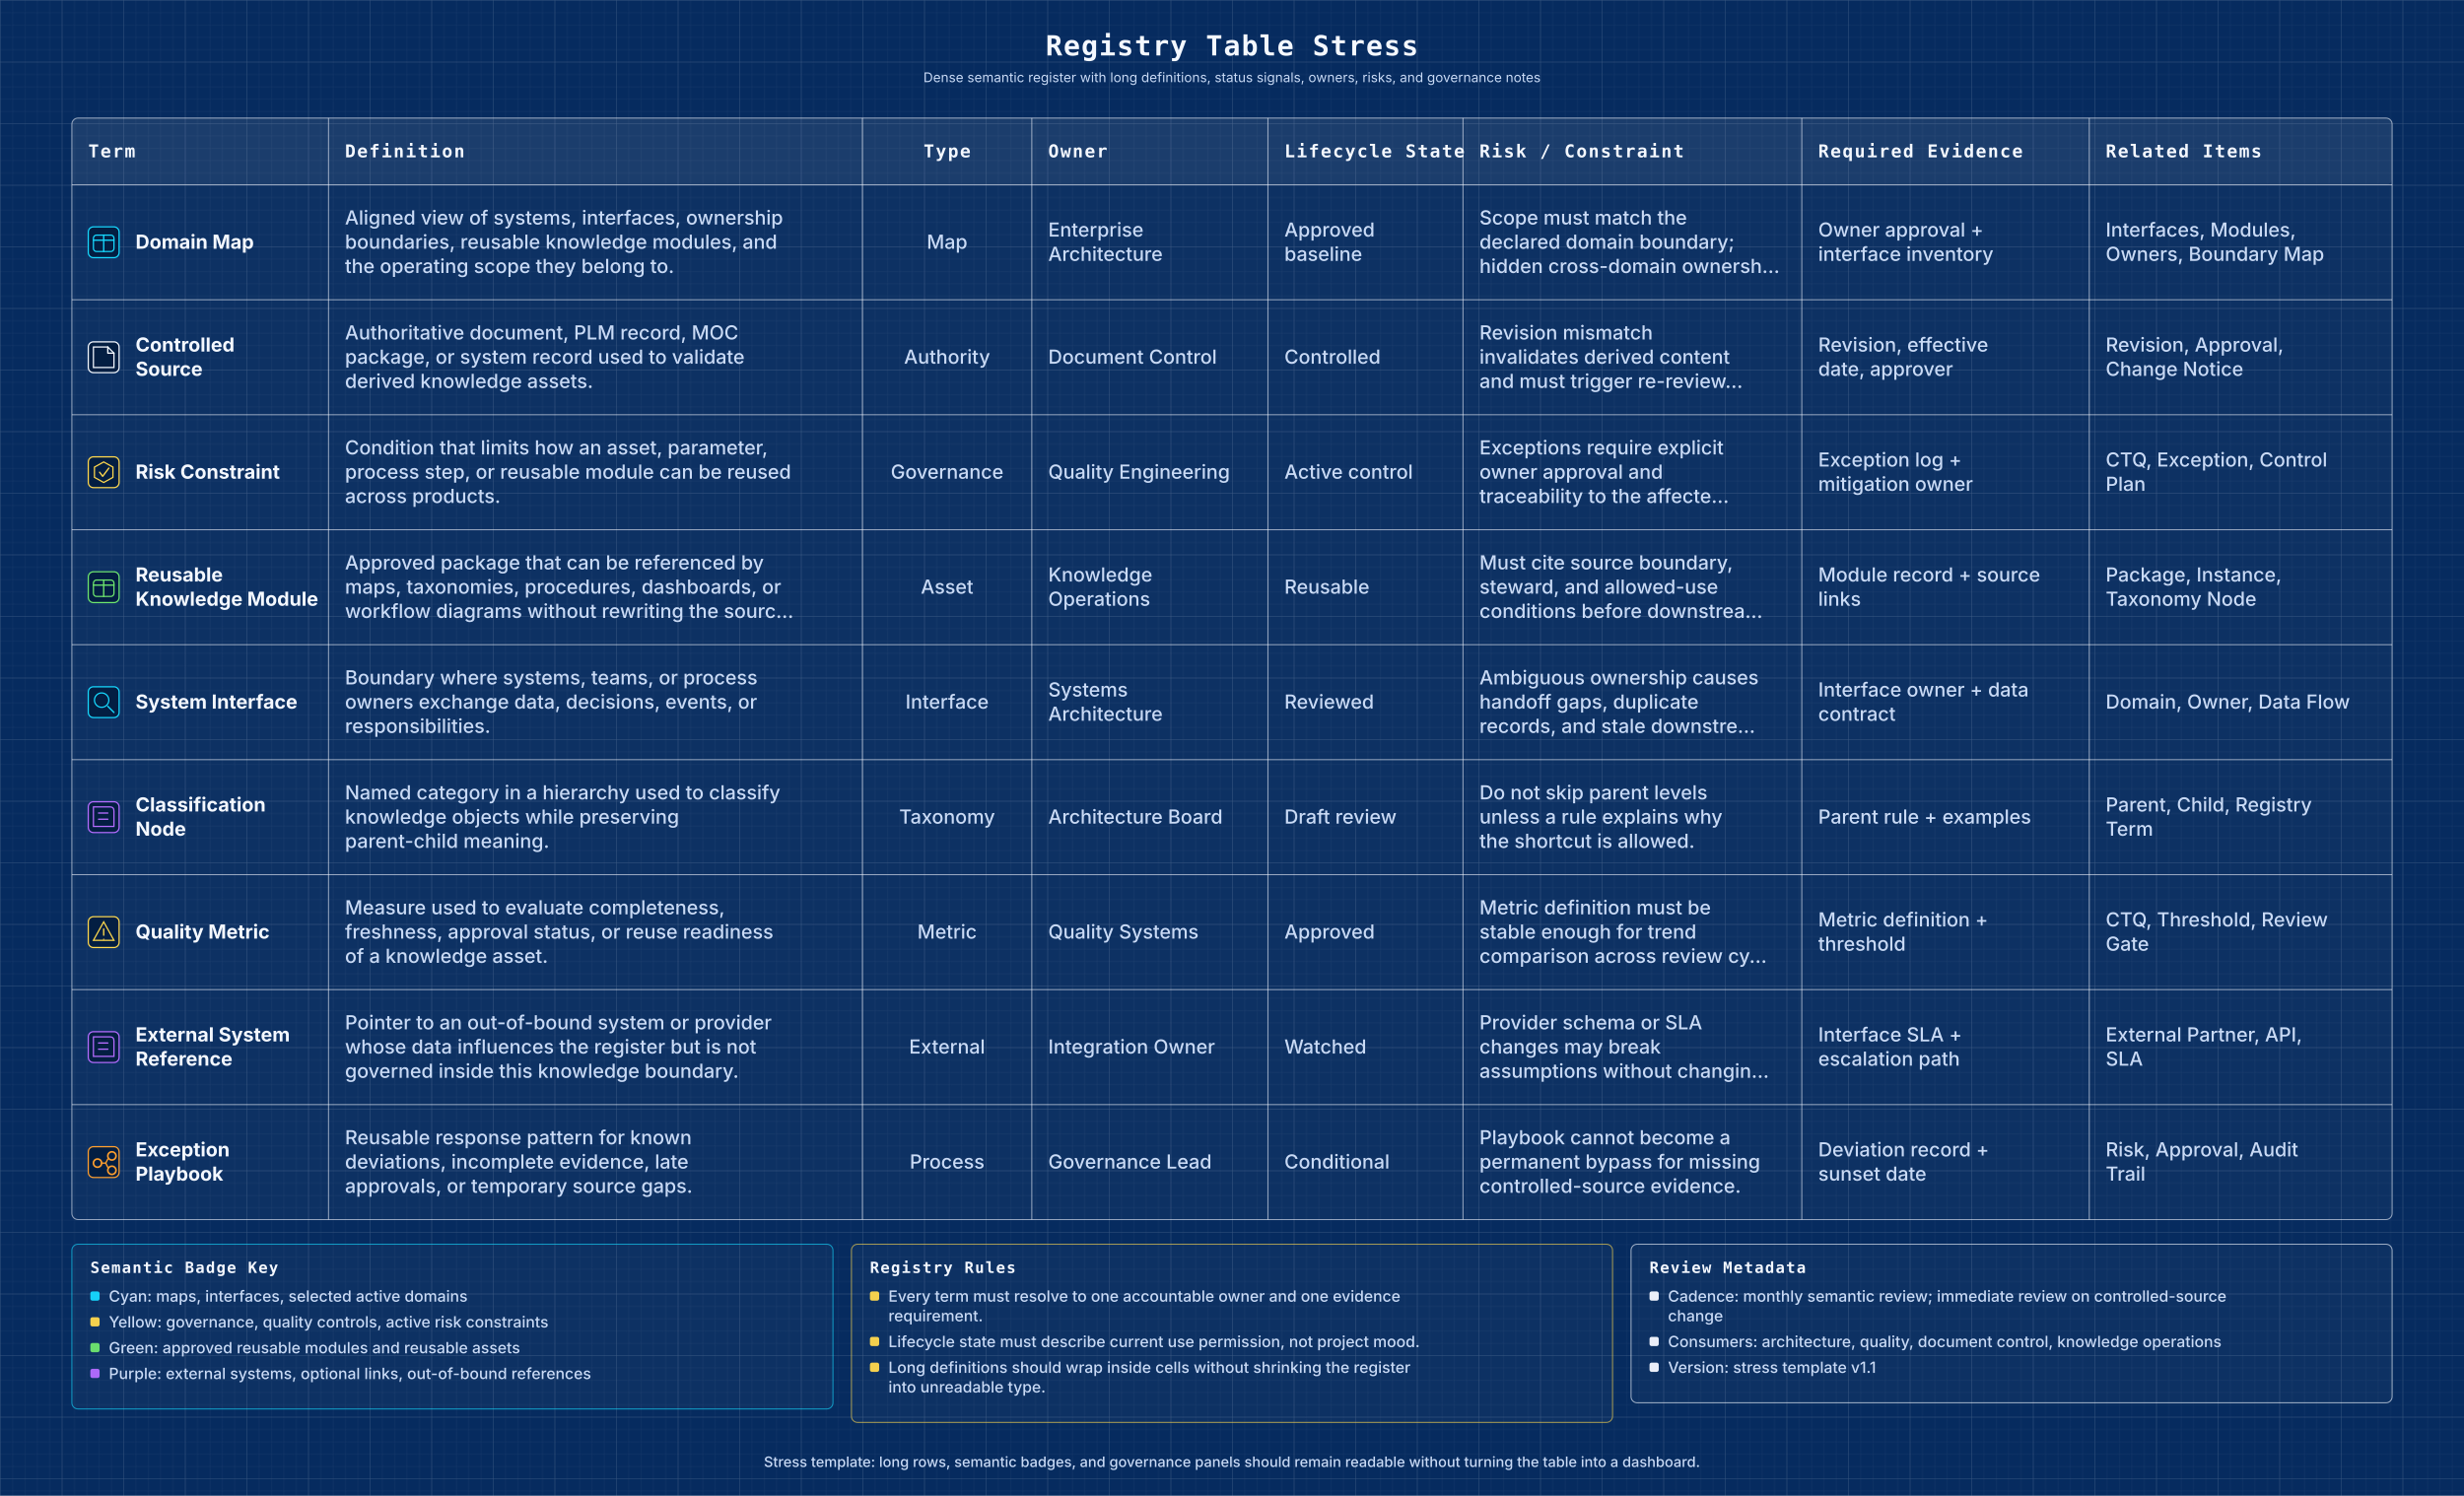
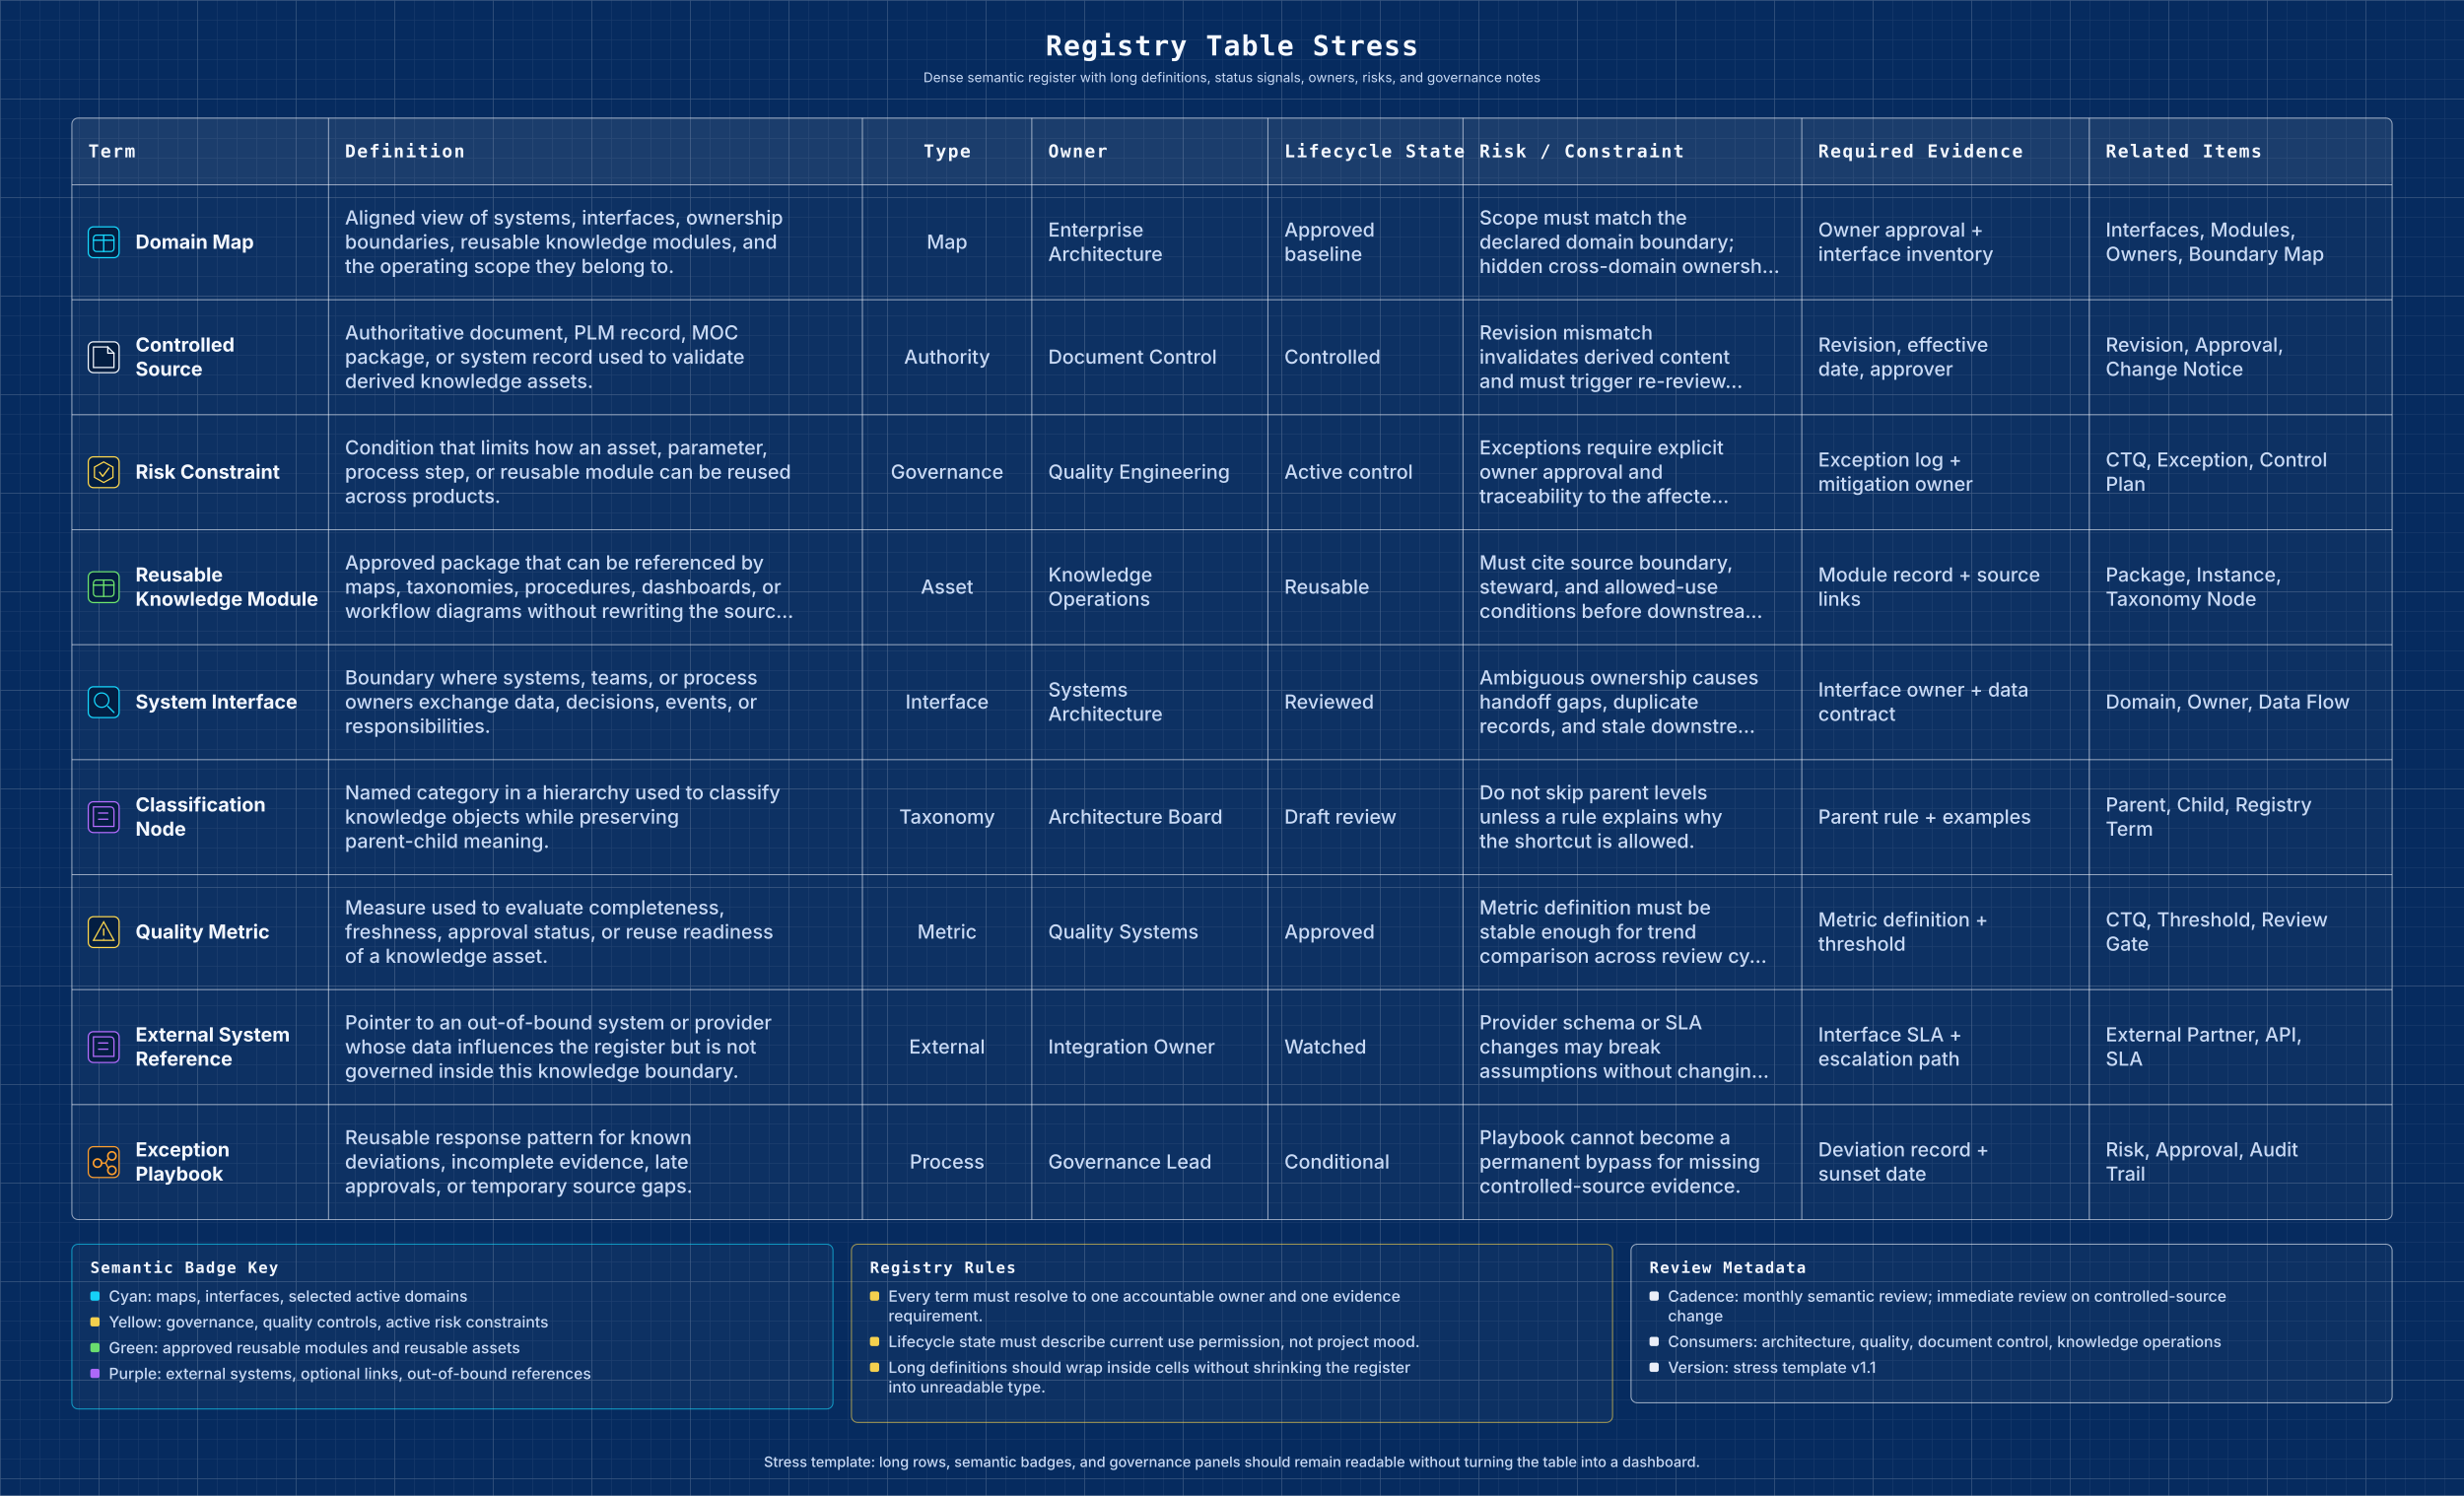
<svg xmlns="http://www.w3.org/2000/svg" width="2400" height="1457" viewBox="0 0 2400 1457" role="img" aria-label="Registry Table Stress" data-style="accent-blueprint" data-diagram-type="registry_table">
  <defs>
-     <pattern id="blueprint-grid-small" width="12" height="12" patternUnits="userSpaceOnUse">
-       <path d="M 12 0 H 0 V 12" fill="none" stroke="#FFFFFF" stroke-opacity="0.08" stroke-width="0.7" />
+     <pattern id="blueprint-grid-small" width="19.2" height="19.2" patternUnits="userSpaceOnUse">
+       <path d="M 19.2 0 H 0 V 19.2" fill="none" stroke="#FFFFFF" stroke-opacity="0.08" stroke-width="1.12" />
    </pattern>
-     <pattern id="blueprint-grid" width="60" height="60" patternUnits="userSpaceOnUse">
-       <rect width="60" height="60" fill="url(#blueprint-grid-small)" />
-       <path d="M 60 0 H 0 V 60" fill="none" stroke="#FFFFFF" stroke-opacity="0.14" stroke-width="1" />
+     <pattern id="blueprint-grid" width="96" height="96" patternUnits="userSpaceOnUse">
+       <rect width="96" height="96" fill="url(#blueprint-grid-small)" />
+       <path d="M 96 0 H 0 V 96" fill="none" stroke="#FFFFFF" stroke-opacity="0.14" stroke-width="1.6" />
    </pattern>
    <marker id="arrow" markerWidth="10" markerHeight="10" refX="8.5" refY="3" orient="auto" markerUnits="strokeWidth">
      <path d="M0,0 L0,6 L9,3 z" fill="context-stroke" />
    </marker>
    <marker id="arrow-fanout" markerWidth="10" markerHeight="10" refX="8.5" refY="3" orient="auto" markerUnits="strokeWidth">
      <path d="M0,0 L0,6 L9,3 z" fill="context-stroke" />
    </marker>
    <marker id="arrow-fanin" markerWidth="10" markerHeight="10" refX="8.5" refY="3" orient="auto" markerUnits="strokeWidth">
      <path d="M0,0 L0,6 L9,3 z" fill="context-stroke" />
    </marker>
    <style>
    [data-style="accent-blueprint"] .title{font:700 27px IBM Plex Mono,JetBrains Mono,Consolas,monospace;fill:#F4F8FF;letter-spacing:.04em;text-transform:uppercase}
    [data-style="accent-blueprint"] .subtitle{font:400 13px IBM Plex Sans,Inter,Roboto Condensed,DIN,Segoe UI,Aptos,Arial,sans-serif;fill:#C9DAF5}
    [data-style="accent-blueprint"] .group-label{font:700 15px IBM Plex Mono,JetBrains Mono,Consolas,monospace;fill:#C9DAF5;letter-spacing:.08em;text-transform:uppercase}
    [data-style="accent-blueprint"] .card-title{font:700 17px IBM Plex Sans,Inter,Roboto Condensed,DIN,Segoe UI,Aptos,Arial,sans-serif;fill:#F4F8FF}
    [data-style="accent-blueprint"] .card-sub{font:500 13px IBM Plex Sans,Inter,Roboto Condensed,DIN,Segoe UI,Aptos,Arial,sans-serif;fill:#C9DAF5}
    [data-style="accent-blueprint"] .edge{fill:none;stroke:#F4F8FF;stroke-width:1.5;stroke-linecap:round;stroke-linejoin:round;opacity:0.88}
    [data-style="accent-blueprint"] .fanout{stroke:#FF9F2E;opacity:0.9}
    [data-style="accent-blueprint"] .fanin{stroke:#6EE66E;opacity:0.9}
    [data-style="accent-blueprint"] .route-shared{marker-end:none}
    [data-style="accent-blueprint"] .edge-dashed{stroke-dasharray:6 5;opacity:0.68}
    [data-style="accent-blueprint"] .note{font:500 14px IBM Plex Sans,Inter,Roboto Condensed,DIN,Segoe UI,Aptos,Arial,sans-serif;fill:#C9DAF5}
    [data-style="accent-blueprint"] .mono{font-family:IBM Plex Mono,JetBrains Mono,Consolas,monospace}
    [data-style="accent-blueprint"] .table-header{font:700 15.5px IBM Plex Mono,JetBrains Mono,Consolas,monospace;fill:#F4F8FF;letter-spacing:.08em;text-transform:uppercase}
    [data-style="accent-blueprint"] .table-cell{font:500 17px IBM Plex Sans,Inter,Roboto Condensed,DIN,Segoe UI,Aptos,Arial,sans-serif;fill:#F4F8FF}
    [data-style="accent-blueprint"] .table-cell-secondary{font:500 17px IBM Plex Sans,Inter,Roboto Condensed,DIN,Segoe UI,Aptos,Arial,sans-serif;fill:#C9DAF5}
    [data-style="accent-blueprint"] .info-panel-title{font:700 15px IBM Plex Mono,JetBrains Mono,Consolas,monospace;fill:#F4F8FF;letter-spacing:.08em;text-transform:uppercase}
    [data-style="accent-blueprint"] .info-panel-item{font:500 14px IBM Plex Sans,Inter,Roboto Condensed,DIN,Segoe UI,Aptos,Arial,sans-serif;fill:#C9DAF5}
    [data-style="accent-blueprint"] .tree-level-label{font:700 15px IBM Plex Mono,JetBrains Mono,Consolas,monospace;fill:#C9DAF5;letter-spacing:.08em;text-transform:uppercase}
    [data-style="accent-blueprint"] .hub-label{font:700 15px IBM Plex Mono,JetBrains Mono,Consolas,monospace;fill:#C9DAF5;letter-spacing:.08em;text-transform:uppercase}
    [data-style="accent-blueprint"] .icon-line{fill:none;stroke-width:1.3;stroke-linecap:round;stroke-linejoin:round}
  </style>
  </defs>
  <rect x="0" y="0" width="2400" height="1457" rx="0" fill="#062B5F" />
  <rect x="0" y="0" width="2400" height="1457" rx="0" fill="url(#blueprint-grid)" opacity="1" />
  <text x="1200.0" y="54" text-anchor="middle" class="title">Registry Table Stress</text>
  <text x="1200.0" y="80.0" text-anchor="middle" class="subtitle">Dense semantic register with long definitions, status signals, owners, risks, and governance notes</text>
  <rect x="70" y="115" width="2260" height="1073" rx="6" fill="#FFFFFF" fill-opacity="0.03" stroke="#F4F8FF" stroke-opacity="0.58" stroke-width="1" />
  <rect x="70" y="115" width="2260" height="65" rx="6" fill="#FFFFFF" fill-opacity="0.06" />
  <text x="86.0" y="153.26" text-anchor="start" class="table-header" style="font-size:17.3px">Term</text>
  <line x1="320.0" y1="115" x2="320.0" y2="1188" stroke="#F4F8FF" stroke-opacity="0.58" stroke-width="1" />
  <text x="336.0" y="153.26" text-anchor="start" class="table-header" style="font-size:17.3px">Definition</text>
  <line x1="840.0" y1="115" x2="840.0" y2="1188" stroke="#F4F8FF" stroke-opacity="0.58" stroke-width="1" />
  <text x="922.5" y="153.26" text-anchor="middle" class="table-header" style="font-size:17.3px">Type</text>
  <line x1="1005.0" y1="115" x2="1005.0" y2="1188" stroke="#F4F8FF" stroke-opacity="0.58" stroke-width="1" />
  <text x="1021.0" y="153.26" text-anchor="start" class="table-header" style="font-size:17.3px">Owner</text>
  <line x1="1235.0" y1="115" x2="1235.0" y2="1188" stroke="#F4F8FF" stroke-opacity="0.58" stroke-width="1" />
  <text x="1251.0" y="153.26" text-anchor="start" class="table-header" style="font-size:17.3px">Lifecycle State</text>
  <line x1="1425.0" y1="115" x2="1425.0" y2="1188" stroke="#F4F8FF" stroke-opacity="0.58" stroke-width="1" />
  <text x="1441.0" y="153.26" text-anchor="start" class="table-header" style="font-size:17.3px">Risk / Constraint</text>
  <line x1="1755.0" y1="115" x2="1755.0" y2="1188" stroke="#F4F8FF" stroke-opacity="0.58" stroke-width="1" />
  <text x="1771.0" y="153.26" text-anchor="start" class="table-header" style="font-size:17.3px">Required Evidence</text>
  <line x1="2035.0" y1="115" x2="2035.0" y2="1188" stroke="#F4F8FF" stroke-opacity="0.58" stroke-width="1" />
  <text x="2051.0" y="153.26" text-anchor="start" class="table-header" style="font-size:17.3px">Related Items</text>
  <line x1="70" y1="180" x2="2330" y2="180" stroke="#F4F8FF" stroke-opacity="0.58" stroke-width="1" />
  <text x="132.0" y="242.3" text-anchor="start" class="table-cell" style="font-size:18.9px;font-weight:700">Domain Map</text>
  <g class="table-badge semantic-badge" data-kind="capability">
    <rect x="86" y="221.0" width="30" height="30" rx="5" fill="#031E42" stroke="#16D9FF" stroke-width="1.2" />
    <rect x="91.0" y="229.0" width="20" height="16" rx="3" fill="none" stroke="#16D9FF" stroke-width="1.2" />
    <path d="M91.0,234.0 H111.0 M101.0,229.0 V245.0" class="icon-line" stroke="#16D9FF" />
  </g>
  <text x="336.0" y="218.675" text-anchor="start" class="table-cell-secondary" style="font-size:18.9px">Aligned view of systems, interfaces, ownership</text>
  <text x="336.0" y="242.3" text-anchor="start" class="table-cell-secondary" style="font-size:18.9px">boundaries, reusable knowledge modules, and</text>
  <text x="336.0" y="265.925" text-anchor="start" class="table-cell-secondary" style="font-size:18.9px">the operating scope they belong to.</text>
  <text x="922.5" y="242.3" text-anchor="middle" class="table-cell-secondary" style="font-size:18.9px">Map</text>
  <text x="1021.0" y="230.488" text-anchor="start" class="table-cell-secondary" style="font-size:18.9px">Enterprise</text>
  <text x="1021.0" y="254.113" text-anchor="start" class="table-cell-secondary" style="font-size:18.9px">Architecture</text>
  <text x="1251.0" y="230.488" text-anchor="start" class="table-cell-secondary" style="font-size:18.9px">Approved</text>
  <text x="1251.0" y="254.113" text-anchor="start" class="table-cell-secondary" style="font-size:18.9px">baseline</text>
  <text x="1441.0" y="218.675" text-anchor="start" class="table-cell-secondary" style="font-size:18.9px">Scope must match the</text>
  <text x="1441.0" y="242.3" text-anchor="start" class="table-cell-secondary" style="font-size:18.9px">declared domain boundary;</text>
  <text x="1441.0" y="265.925" text-anchor="start" class="table-cell-secondary" style="font-size:18.9px">hidden cross-domain ownersh...</text>
  <text x="1771.0" y="230.488" text-anchor="start" class="table-cell-secondary" style="font-size:18.9px">Owner approval +</text>
  <text x="1771.0" y="254.113" text-anchor="start" class="table-cell-secondary" style="font-size:18.9px">interface inventory</text>
  <text x="2051.0" y="230.488" text-anchor="start" class="table-cell-secondary" style="font-size:18.9px">Interfaces, Modules,</text>
  <text x="2051.0" y="254.113" text-anchor="start" class="table-cell-secondary" style="font-size:18.9px">Owners, Boundary Map</text>
  <line x1="70" y1="292" x2="2330" y2="292" stroke="#F4F8FF" stroke-opacity="0.58" stroke-width="1" />
  <text x="132.0" y="342.488" text-anchor="start" class="table-cell" style="font-size:18.9px;font-weight:700">Controlled</text>
  <text x="132.0" y="366.113" text-anchor="start" class="table-cell" style="font-size:18.9px;font-weight:700">Source</text>
  <g class="table-badge semantic-badge" data-kind="source">
    <rect x="86" y="333.0" width="30" height="30" rx="5" fill="#031E42" stroke="#F4F8FF" stroke-width="1.2" />
    <path d="M91.0,338.0 H105.0 L111.0,344.0 V358.0 H91.0 Z" fill="none" stroke="#F4F8FF" stroke-width="1.2" />
    <path d="M105.0,338.0 V344.0 H111.0" class="icon-line" stroke="#F4F8FF" />
  </g>
  <text x="336.0" y="330.675" text-anchor="start" class="table-cell-secondary" style="font-size:18.9px">Authoritative document, PLM record, MOC</text>
  <text x="336.0" y="354.3" text-anchor="start" class="table-cell-secondary" style="font-size:18.9px">package, or system record used to validate</text>
  <text x="336.0" y="377.925" text-anchor="start" class="table-cell-secondary" style="font-size:18.9px">derived knowledge assets.</text>
  <text x="922.5" y="354.3" text-anchor="middle" class="table-cell-secondary" style="font-size:18.9px">Authority</text>
  <text x="1021.0" y="354.3" text-anchor="start" class="table-cell-secondary" style="font-size:18.9px">Document Control</text>
  <text x="1251.0" y="354.3" text-anchor="start" class="table-cell-secondary" style="font-size:18.9px">Controlled</text>
  <text x="1441.0" y="330.675" text-anchor="start" class="table-cell-secondary" style="font-size:18.9px">Revision mismatch</text>
  <text x="1441.0" y="354.3" text-anchor="start" class="table-cell-secondary" style="font-size:18.9px">invalidates derived content</text>
  <text x="1441.0" y="377.925" text-anchor="start" class="table-cell-secondary" style="font-size:18.9px">and must trigger re-review...</text>
  <text x="1771.0" y="342.488" text-anchor="start" class="table-cell-secondary" style="font-size:18.9px">Revision, effective</text>
  <text x="1771.0" y="366.113" text-anchor="start" class="table-cell-secondary" style="font-size:18.9px">date, approver</text>
  <text x="2051.0" y="342.488" text-anchor="start" class="table-cell-secondary" style="font-size:18.9px">Revision, Approval,</text>
  <text x="2051.0" y="366.113" text-anchor="start" class="table-cell-secondary" style="font-size:18.9px">Change Notice</text>
  <line x1="70" y1="404" x2="2330" y2="404" stroke="#F4F8FF" stroke-opacity="0.58" stroke-width="1" />
  <text x="132.0" y="466.3" text-anchor="start" class="table-cell" style="font-size:18.9px;font-weight:700">Risk Constraint</text>
  <g class="table-badge semantic-badge" data-kind="risk">
    <rect x="86" y="445.0" width="30" height="30" rx="5" fill="#031E42" stroke="#FFD84D" stroke-width="1.2" />
    <path d="M101.0,450.0 L110.0,455.0 V465.0 L101.0,470.0 L92.0,465.0 V455.0 Z" fill="none" stroke="#FFD84D" stroke-width="1.2" />
    <path d="M97.0,460.0 L100.0,464.0 L106.0,456.0" class="icon-line" stroke="#FFD84D" />
  </g>
  <text x="336.0" y="442.675" text-anchor="start" class="table-cell-secondary" style="font-size:18.9px">Condition that limits how an asset, parameter,</text>
  <text x="336.0" y="466.3" text-anchor="start" class="table-cell-secondary" style="font-size:18.9px">process step, or reusable module can be reused</text>
  <text x="336.0" y="489.925" text-anchor="start" class="table-cell-secondary" style="font-size:18.9px">across products.</text>
  <text x="922.5" y="466.3" text-anchor="middle" class="table-cell-secondary" style="font-size:18.9px">Governance</text>
  <text x="1021.0" y="466.3" text-anchor="start" class="table-cell-secondary" style="font-size:18.9px">Quality Engineering</text>
  <text x="1251.0" y="466.3" text-anchor="start" class="table-cell-secondary" style="font-size:18.9px">Active control</text>
  <text x="1441.0" y="442.675" text-anchor="start" class="table-cell-secondary" style="font-size:18.9px">Exceptions require explicit</text>
  <text x="1441.0" y="466.3" text-anchor="start" class="table-cell-secondary" style="font-size:18.9px">owner approval and</text>
  <text x="1441.0" y="489.925" text-anchor="start" class="table-cell-secondary" style="font-size:18.9px">traceability to the affecte...</text>
  <text x="1771.0" y="454.488" text-anchor="start" class="table-cell-secondary" style="font-size:18.9px">Exception log +</text>
  <text x="1771.0" y="478.113" text-anchor="start" class="table-cell-secondary" style="font-size:18.9px">mitigation owner</text>
  <text x="2051.0" y="454.488" text-anchor="start" class="table-cell-secondary" style="font-size:18.9px">CTQ, Exception, Control</text>
  <text x="2051.0" y="478.113" text-anchor="start" class="table-cell-secondary" style="font-size:18.9px">Plan</text>
  <line x1="70" y1="516" x2="2330" y2="516" stroke="#F4F8FF" stroke-opacity="0.58" stroke-width="1" />
  <text x="132.0" y="566.487" text-anchor="start" class="table-cell" style="font-size:18.9px;font-weight:700">Reusable</text>
  <text x="132.0" y="590.112" text-anchor="start" class="table-cell" style="font-size:18.9px;font-weight:700">Knowledge Module</text>
  <g class="table-badge semantic-badge" data-kind="package">
    <rect x="86" y="557.0" width="30" height="30" rx="5" fill="#031E42" stroke="#6EE66E" stroke-width="1.2" />
    <rect x="91.0" y="565.0" width="20" height="16" rx="3" fill="none" stroke="#6EE66E" stroke-width="1.2" />
    <path d="M91.0,570.0 H111.0 M101.0,565.0 V581.0" class="icon-line" stroke="#6EE66E" />
  </g>
  <text x="336.0" y="554.675" text-anchor="start" class="table-cell-secondary" style="font-size:18.9px">Approved package that can be referenced by</text>
  <text x="336.0" y="578.3" text-anchor="start" class="table-cell-secondary" style="font-size:18.9px">maps, taxonomies, procedures, dashboards, or</text>
  <text x="336.0" y="601.925" text-anchor="start" class="table-cell-secondary" style="font-size:18.9px">workflow diagrams without rewriting the sourc...</text>
  <text x="922.5" y="578.3" text-anchor="middle" class="table-cell-secondary" style="font-size:18.9px">Asset</text>
  <text x="1021.0" y="566.487" text-anchor="start" class="table-cell-secondary" style="font-size:18.9px">Knowledge</text>
  <text x="1021.0" y="590.112" text-anchor="start" class="table-cell-secondary" style="font-size:18.9px">Operations</text>
  <text x="1251.0" y="578.3" text-anchor="start" class="table-cell-secondary" style="font-size:18.9px">Reusable</text>
  <text x="1441.0" y="554.675" text-anchor="start" class="table-cell-secondary" style="font-size:18.9px">Must cite source boundary,</text>
  <text x="1441.0" y="578.3" text-anchor="start" class="table-cell-secondary" style="font-size:18.9px">steward, and allowed-use</text>
  <text x="1441.0" y="601.925" text-anchor="start" class="table-cell-secondary" style="font-size:18.9px">conditions before downstrea...</text>
  <text x="1771.0" y="566.487" text-anchor="start" class="table-cell-secondary" style="font-size:18.9px">Module record + source</text>
  <text x="1771.0" y="590.112" text-anchor="start" class="table-cell-secondary" style="font-size:18.9px">links</text>
  <text x="2051.0" y="566.487" text-anchor="start" class="table-cell-secondary" style="font-size:18.9px">Package, Instance,</text>
  <text x="2051.0" y="590.112" text-anchor="start" class="table-cell-secondary" style="font-size:18.9px">Taxonomy Node</text>
  <line x1="70" y1="628" x2="2330" y2="628" stroke="#F4F8FF" stroke-opacity="0.58" stroke-width="1" />
  <text x="132.0" y="690.3" text-anchor="start" class="table-cell" style="font-size:18.9px;font-weight:700">System Interface</text>
  <g class="table-badge semantic-badge" data-kind="query">
    <rect x="86" y="669.0" width="30" height="30" rx="5" fill="#031E42" stroke="#16D9FF" stroke-width="1.2" />
    <circle cx="99.0" cy="682.0" r="7" fill="none" stroke="#16D9FF" stroke-width="1.2" />
    <path d="M105.0,688.0 L111.0,694.0" class="icon-line" stroke="#16D9FF" />
  </g>
  <text x="336.0" y="666.675" text-anchor="start" class="table-cell-secondary" style="font-size:18.9px">Boundary where systems, teams, or process</text>
  <text x="336.0" y="690.3" text-anchor="start" class="table-cell-secondary" style="font-size:18.9px">owners exchange data, decisions, events, or</text>
  <text x="336.0" y="713.925" text-anchor="start" class="table-cell-secondary" style="font-size:18.9px">responsibilities.</text>
  <text x="922.5" y="690.3" text-anchor="middle" class="table-cell-secondary" style="font-size:18.9px">Interface</text>
  <text x="1021.0" y="678.487" text-anchor="start" class="table-cell-secondary" style="font-size:18.9px">Systems</text>
  <text x="1021.0" y="702.112" text-anchor="start" class="table-cell-secondary" style="font-size:18.9px">Architecture</text>
  <text x="1251.0" y="690.3" text-anchor="start" class="table-cell-secondary" style="font-size:18.9px">Reviewed</text>
  <text x="1441.0" y="666.675" text-anchor="start" class="table-cell-secondary" style="font-size:18.9px">Ambiguous ownership causes</text>
  <text x="1441.0" y="690.3" text-anchor="start" class="table-cell-secondary" style="font-size:18.9px">handoff gaps, duplicate</text>
  <text x="1441.0" y="713.925" text-anchor="start" class="table-cell-secondary" style="font-size:18.9px">records, and stale downstre...</text>
  <text x="1771.0" y="678.487" text-anchor="start" class="table-cell-secondary" style="font-size:18.9px">Interface owner + data</text>
  <text x="1771.0" y="702.112" text-anchor="start" class="table-cell-secondary" style="font-size:18.9px">contract</text>
  <text x="2051.0" y="690.3" text-anchor="start" class="table-cell-secondary" style="font-size:18.9px">Domain, Owner, Data Flow</text>
  <line x1="70" y1="740" x2="2330" y2="740" stroke="#F4F8FF" stroke-opacity="0.58" stroke-width="1" />
  <text x="132.0" y="790.487" text-anchor="start" class="table-cell" style="font-size:18.9px;font-weight:700">Classification</text>
  <text x="132.0" y="814.112" text-anchor="start" class="table-cell" style="font-size:18.9px;font-weight:700">Node</text>
  <g class="table-badge semantic-badge" data-kind="glossary">
    <rect x="86" y="781.0" width="30" height="30" rx="5" fill="#031E42" stroke="#B56CFF" stroke-width="1.2" />
    <path d="M91.0,786.0 H107.0 Q111.0,786.0 111.0,790.0 V805.0 H91.0 Z" fill="none" stroke="#B56CFF" stroke-width="1.2" />
    <path d="M96.0,792.0 H105.0 M96.0,798.0 H105.0" class="icon-line" stroke="#B56CFF" />
  </g>
  <text x="336.0" y="778.675" text-anchor="start" class="table-cell-secondary" style="font-size:18.9px">Named category in a hierarchy used to classify</text>
  <text x="336.0" y="802.3" text-anchor="start" class="table-cell-secondary" style="font-size:18.9px">knowledge objects while preserving</text>
  <text x="336.0" y="825.925" text-anchor="start" class="table-cell-secondary" style="font-size:18.9px">parent-child meaning.</text>
  <text x="922.5" y="802.3" text-anchor="middle" class="table-cell-secondary" style="font-size:18.9px">Taxonomy</text>
  <text x="1021.0" y="802.3" text-anchor="start" class="table-cell-secondary" style="font-size:18.9px">Architecture Board</text>
  <text x="1251.0" y="802.3" text-anchor="start" class="table-cell-secondary" style="font-size:18.9px">Draft review</text>
  <text x="1441.0" y="778.675" text-anchor="start" class="table-cell-secondary" style="font-size:18.9px">Do not skip parent levels</text>
  <text x="1441.0" y="802.3" text-anchor="start" class="table-cell-secondary" style="font-size:18.9px">unless a rule explains why</text>
  <text x="1441.0" y="825.925" text-anchor="start" class="table-cell-secondary" style="font-size:18.9px">the shortcut is allowed.</text>
  <text x="1771.0" y="802.3" text-anchor="start" class="table-cell-secondary" style="font-size:18.9px">Parent rule + examples</text>
  <text x="2051.0" y="790.487" text-anchor="start" class="table-cell-secondary" style="font-size:18.9px">Parent, Child, Registry</text>
  <text x="2051.0" y="814.112" text-anchor="start" class="table-cell-secondary" style="font-size:18.9px">Term</text>
  <line x1="70" y1="852" x2="2330" y2="852" stroke="#F4F8FF" stroke-opacity="0.58" stroke-width="1" />
  <text x="132.0" y="914.3" text-anchor="start" class="table-cell" style="font-size:18.9px;font-weight:700">Quality Metric</text>
  <g class="table-badge semantic-badge" data-kind="quality">
    <rect x="86" y="893.0" width="30" height="30" rx="5" fill="#031E42" stroke="#FFD84D" stroke-width="1.2" />
    <path d="M101.0,898.0 L111.0,916.0 H91.0 Z" fill="none" stroke="#FFD84D" stroke-width="1.2" />
    <path d="M101.0,905.0 V911.0 M101.0,915.0 V915.0" class="icon-line" stroke="#FFD84D" />
  </g>
  <text x="336.0" y="890.675" text-anchor="start" class="table-cell-secondary" style="font-size:18.9px">Measure used to evaluate completeness,</text>
  <text x="336.0" y="914.3" text-anchor="start" class="table-cell-secondary" style="font-size:18.9px">freshness, approval status, or reuse readiness</text>
  <text x="336.0" y="937.925" text-anchor="start" class="table-cell-secondary" style="font-size:18.9px">of a knowledge asset.</text>
  <text x="922.5" y="914.3" text-anchor="middle" class="table-cell-secondary" style="font-size:18.9px">Metric</text>
  <text x="1021.0" y="914.3" text-anchor="start" class="table-cell-secondary" style="font-size:18.9px">Quality Systems</text>
  <text x="1251.0" y="914.3" text-anchor="start" class="table-cell-secondary" style="font-size:18.9px">Approved</text>
  <text x="1441.0" y="890.675" text-anchor="start" class="table-cell-secondary" style="font-size:18.9px">Metric definition must be</text>
  <text x="1441.0" y="914.3" text-anchor="start" class="table-cell-secondary" style="font-size:18.9px">stable enough for trend</text>
  <text x="1441.0" y="937.925" text-anchor="start" class="table-cell-secondary" style="font-size:18.9px">comparison across review cy...</text>
  <text x="1771.0" y="902.487" text-anchor="start" class="table-cell-secondary" style="font-size:18.9px">Metric definition +</text>
  <text x="1771.0" y="926.112" text-anchor="start" class="table-cell-secondary" style="font-size:18.9px">threshold</text>
  <text x="2051.0" y="902.487" text-anchor="start" class="table-cell-secondary" style="font-size:18.9px">CTQ, Threshold, Review</text>
  <text x="2051.0" y="926.112" text-anchor="start" class="table-cell-secondary" style="font-size:18.9px">Gate</text>
  <line x1="70" y1="964" x2="2330" y2="964" stroke="#F4F8FF" stroke-opacity="0.58" stroke-width="1" />
  <text x="132.0" y="1014.487" text-anchor="start" class="table-cell" style="font-size:18.9px;font-weight:700">External System</text>
  <text x="132.0" y="1038.112" text-anchor="start" class="table-cell" style="font-size:18.9px;font-weight:700">Reference</text>
  <g class="table-badge semantic-badge" data-kind="ontology">
    <rect x="86" y="1005.0" width="30" height="30" rx="5" fill="#031E42" stroke="#B56CFF" stroke-width="1.2" />
    <path d="M91.0,1010.0 H107.0 Q111.0,1010.0 111.0,1014.0 V1029.0 H91.0 Z" fill="none" stroke="#B56CFF" stroke-width="1.2" />
    <path d="M96.0,1016.0 H105.0 M96.0,1022.0 H105.0" class="icon-line" stroke="#B56CFF" />
  </g>
  <text x="336.0" y="1002.675" text-anchor="start" class="table-cell-secondary" style="font-size:18.9px">Pointer to an out-of-bound system or provider</text>
  <text x="336.0" y="1026.3" text-anchor="start" class="table-cell-secondary" style="font-size:18.9px">whose data influences the register but is not</text>
  <text x="336.0" y="1049.925" text-anchor="start" class="table-cell-secondary" style="font-size:18.9px">governed inside this knowledge boundary.</text>
  <text x="922.5" y="1026.3" text-anchor="middle" class="table-cell-secondary" style="font-size:18.9px">External</text>
  <text x="1021.0" y="1026.3" text-anchor="start" class="table-cell-secondary" style="font-size:18.9px">Integration Owner</text>
  <text x="1251.0" y="1026.3" text-anchor="start" class="table-cell-secondary" style="font-size:18.9px">Watched</text>
  <text x="1441.0" y="1002.675" text-anchor="start" class="table-cell-secondary" style="font-size:18.9px">Provider schema or SLA</text>
  <text x="1441.0" y="1026.3" text-anchor="start" class="table-cell-secondary" style="font-size:18.9px">changes may break</text>
  <text x="1441.0" y="1049.925" text-anchor="start" class="table-cell-secondary" style="font-size:18.9px">assumptions without changin...</text>
  <text x="1771.0" y="1014.487" text-anchor="start" class="table-cell-secondary" style="font-size:18.9px">Interface SLA +</text>
  <text x="1771.0" y="1038.112" text-anchor="start" class="table-cell-secondary" style="font-size:18.9px">escalation path</text>
  <text x="2051.0" y="1014.487" text-anchor="start" class="table-cell-secondary" style="font-size:18.9px">External Partner, API,</text>
  <text x="2051.0" y="1038.112" text-anchor="start" class="table-cell-secondary" style="font-size:18.9px">SLA</text>
  <line x1="70" y1="1076" x2="2330" y2="1076" stroke="#F4F8FF" stroke-opacity="0.58" stroke-width="1" />
  <text x="132.0" y="1126.487" text-anchor="start" class="table-cell" style="font-size:18.9px;font-weight:700">Exception</text>
  <text x="132.0" y="1150.112" text-anchor="start" class="table-cell" style="font-size:18.9px;font-weight:700">Playbook</text>
  <g class="table-badge semantic-badge" data-kind="process">
    <rect x="86" y="1117.0" width="30" height="30" rx="5" fill="#031E42" stroke="#FF9F2E" stroke-width="1.2" />
    <circle cx="95.0" cy="1133.0" r="4" fill="none" stroke="#FF9F2E" stroke-width="1.6" />
    <circle cx="109.0" cy="1126.0" r="4" fill="none" stroke="#FF9F2E" stroke-width="1.6" />
    <circle cx="109.0" cy="1140.0" r="4" fill="none" stroke="#FF9F2E" stroke-width="1.6" />
    <path d="M99.0,1133.0 H103.0 M105.0,1129.0 L103.0,1133.0 L105.0,1137.0" class="icon-line" stroke="#FF9F2E" />
  </g>
  <text x="336.0" y="1114.675" text-anchor="start" class="table-cell-secondary" style="font-size:18.9px">Reusable response pattern for known</text>
  <text x="336.0" y="1138.3" text-anchor="start" class="table-cell-secondary" style="font-size:18.9px">deviations, incomplete evidence, late</text>
  <text x="336.0" y="1161.925" text-anchor="start" class="table-cell-secondary" style="font-size:18.9px">approvals, or temporary source gaps.</text>
  <text x="922.5" y="1138.3" text-anchor="middle" class="table-cell-secondary" style="font-size:18.9px">Process</text>
  <text x="1021.0" y="1138.3" text-anchor="start" class="table-cell-secondary" style="font-size:18.9px">Governance Lead</text>
  <text x="1251.0" y="1138.3" text-anchor="start" class="table-cell-secondary" style="font-size:18.9px">Conditional</text>
  <text x="1441.0" y="1114.675" text-anchor="start" class="table-cell-secondary" style="font-size:18.9px">Playbook cannot become a</text>
  <text x="1441.0" y="1138.3" text-anchor="start" class="table-cell-secondary" style="font-size:18.9px">permanent bypass for missing</text>
  <text x="1441.0" y="1161.925" text-anchor="start" class="table-cell-secondary" style="font-size:18.9px">controlled-source evidence.</text>
  <text x="1771.0" y="1126.487" text-anchor="start" class="table-cell-secondary" style="font-size:18.9px">Deviation record +</text>
  <text x="1771.0" y="1150.112" text-anchor="start" class="table-cell-secondary" style="font-size:18.9px">sunset date</text>
  <text x="2051.0" y="1126.487" text-anchor="start" class="table-cell-secondary" style="font-size:18.9px">Risk, Approval, Audit</text>
  <text x="2051.0" y="1150.112" text-anchor="start" class="table-cell-secondary" style="font-size:18.9px">Trail</text>
  <g class="info-panel" data-panel-id="legend">
    <rect x="70.0" y="1212" width="741.333" height="160.48" rx="6" fill="#FFFFFF" fill-opacity="0.03" stroke="#16D9FF" stroke-opacity="0.62" stroke-width="1" />
    <text x="88.0" y="1240" class="info-panel-title">Semantic Badge Key</text>
    <rect x="88.0" y="1258" width="9" height="9" rx="2" fill="#16D9FF" opacity="0.95" />
    <text x="106.0" y="1268.0" class="info-panel-item" style="font-size:15.1px">Cyan: maps, interfaces, selected active domains</text>
    <rect x="88.0" y="1283.12" width="9" height="9" rx="2" fill="#FFD84D" opacity="0.95" />
    <text x="106.0" y="1293.12" class="info-panel-item" style="font-size:15.1px">Yellow: governance, quality controls, active risk constraints</text>
    <rect x="88.0" y="1308.24" width="9" height="9" rx="2" fill="#6EE66E" opacity="0.95" />
    <text x="106.0" y="1318.24" class="info-panel-item" style="font-size:15.1px">Green: approved reusable modules and reusable assets</text>
    <rect x="88.0" y="1333.36" width="9" height="9" rx="2" fill="#B56CFF" opacity="0.95" />
    <text x="106.0" y="1343.36" class="info-panel-item" style="font-size:15.1px">Purple: external systems, optional links, out-of-bound references</text>
  </g>
  <g class="info-panel" data-panel-id="rules">
    <rect x="829.333" y="1212" width="741.333" height="173.6" rx="6" fill="#FFFFFF" fill-opacity="0.03" stroke="#FFD84D" stroke-opacity="0.62" stroke-width="1" />
    <text x="847.333" y="1240" class="info-panel-title">Registry Rules</text>
    <rect x="847.333" y="1258" width="9" height="9" rx="2" fill="#FFD84D" opacity="0.95" />
    <text x="865.333" y="1268.0" class="info-panel-item" style="font-size:15.1px">Every term must resolve to one accountable owner and one evidence</text>
    <text x="865.333" y="1287.12" class="info-panel-item" style="font-size:15.1px">requirement.</text>
    <rect x="847.333" y="1302.24" width="9" height="9" rx="2" fill="#FFD84D" opacity="0.95" />
    <text x="865.333" y="1312.24" class="info-panel-item" style="font-size:15.1px">Lifecycle state must describe current use permission, not project mood.</text>
    <rect x="847.333" y="1327.36" width="9" height="9" rx="2" fill="#FFD84D" opacity="0.95" />
    <text x="865.333" y="1337.36" class="info-panel-item" style="font-size:15.1px">Long definitions should wrap inside cells without shrinking the register</text>
    <text x="865.333" y="1356.48" class="info-panel-item" style="font-size:15.1px">into unreadable type.</text>
  </g>
  <g class="info-panel" data-panel-id="metadata">
    <rect x="1588.667" y="1212" width="741.333" height="154.48" rx="6" fill="#FFFFFF" fill-opacity="0.03" stroke="#F4F8FF" stroke-opacity="0.62" stroke-width="1" />
    <text x="1606.667" y="1240" class="info-panel-title">Review Metadata</text>
    <rect x="1606.667" y="1258" width="9" height="9" rx="2" fill="#F4F8FF" opacity="0.95" />
    <text x="1624.667" y="1268.0" class="info-panel-item" style="font-size:15.1px">Cadence: monthly semantic review; immediate review on controlled-source</text>
    <text x="1624.667" y="1287.12" class="info-panel-item" style="font-size:15.1px">change</text>
    <rect x="1606.667" y="1302.24" width="9" height="9" rx="2" fill="#F4F8FF" opacity="0.95" />
    <text x="1624.667" y="1312.24" class="info-panel-item" style="font-size:15.1px">Consumers: architecture, quality, document control, knowledge operations</text>
    <rect x="1606.667" y="1327.36" width="9" height="9" rx="2" fill="#F4F8FF" opacity="0.95" />
    <text x="1624.667" y="1337.36" class="info-panel-item" style="font-size:15.1px">Version: stress template v1.1</text>
  </g>
  <text x="1200.0" y="1429" text-anchor="middle" class="note">Stress template: long rows, semantic badges, and governance panels should remain readable without turning the table into a dashboard.</text>
</svg>
